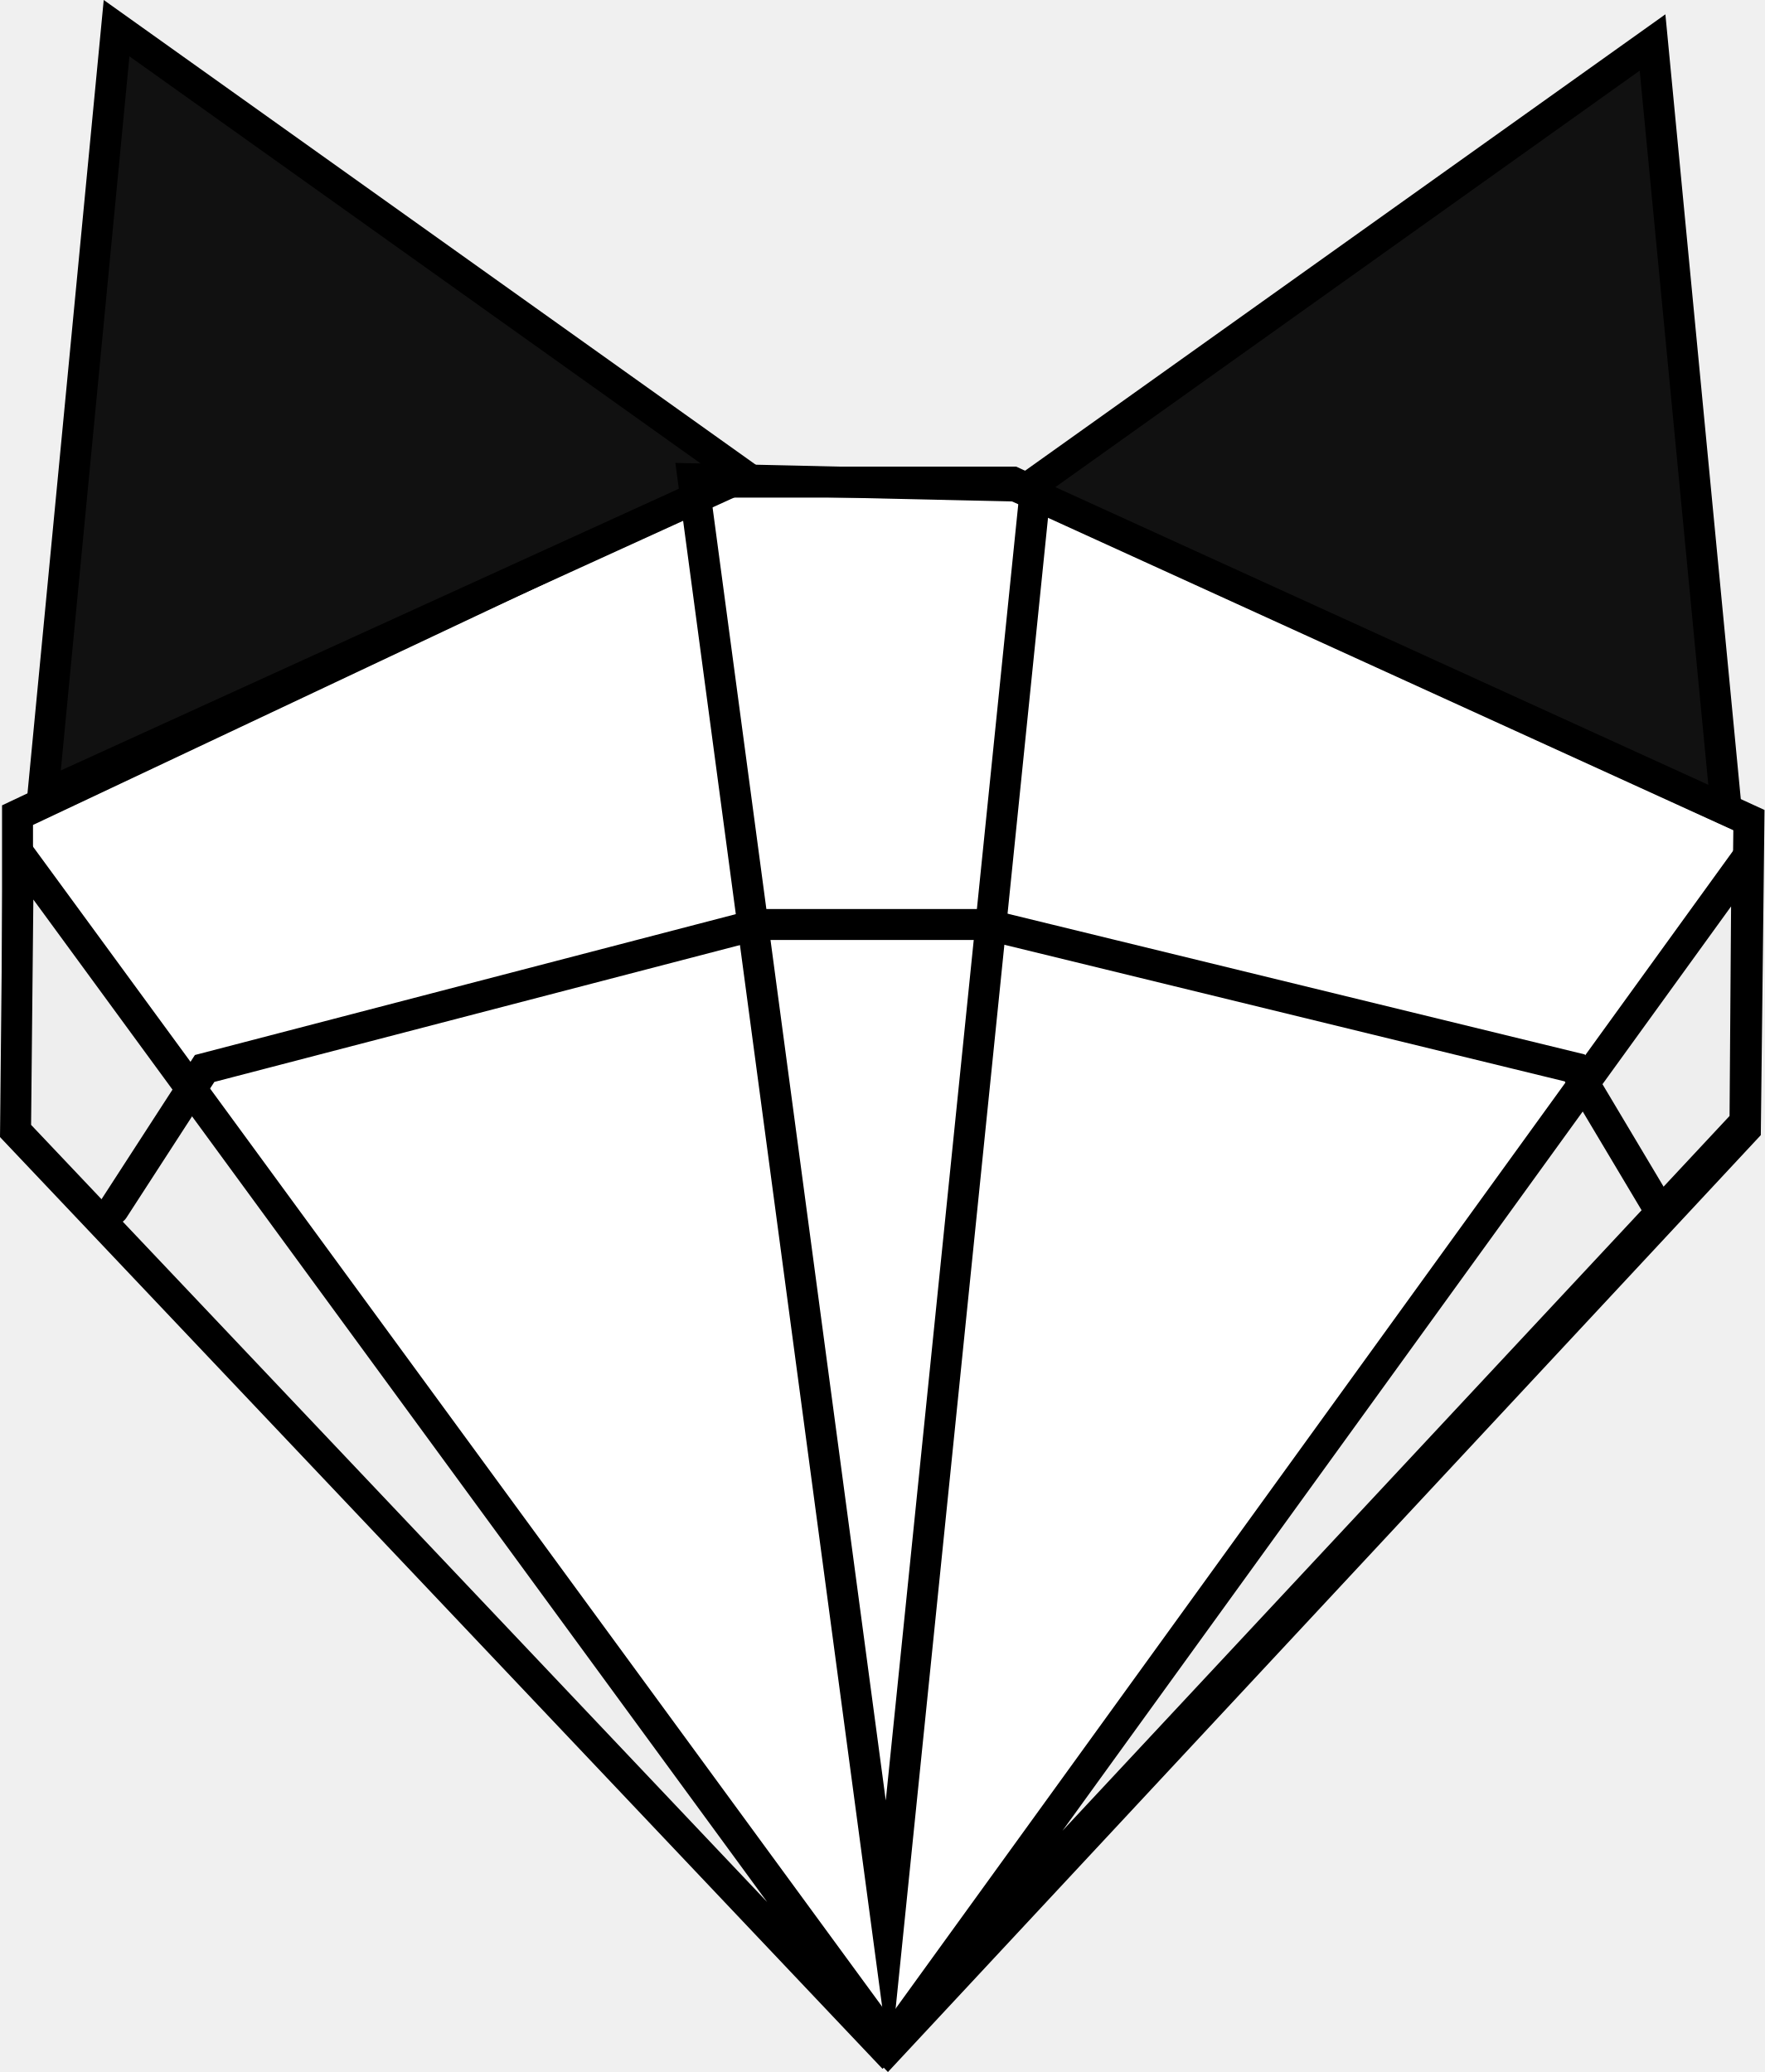
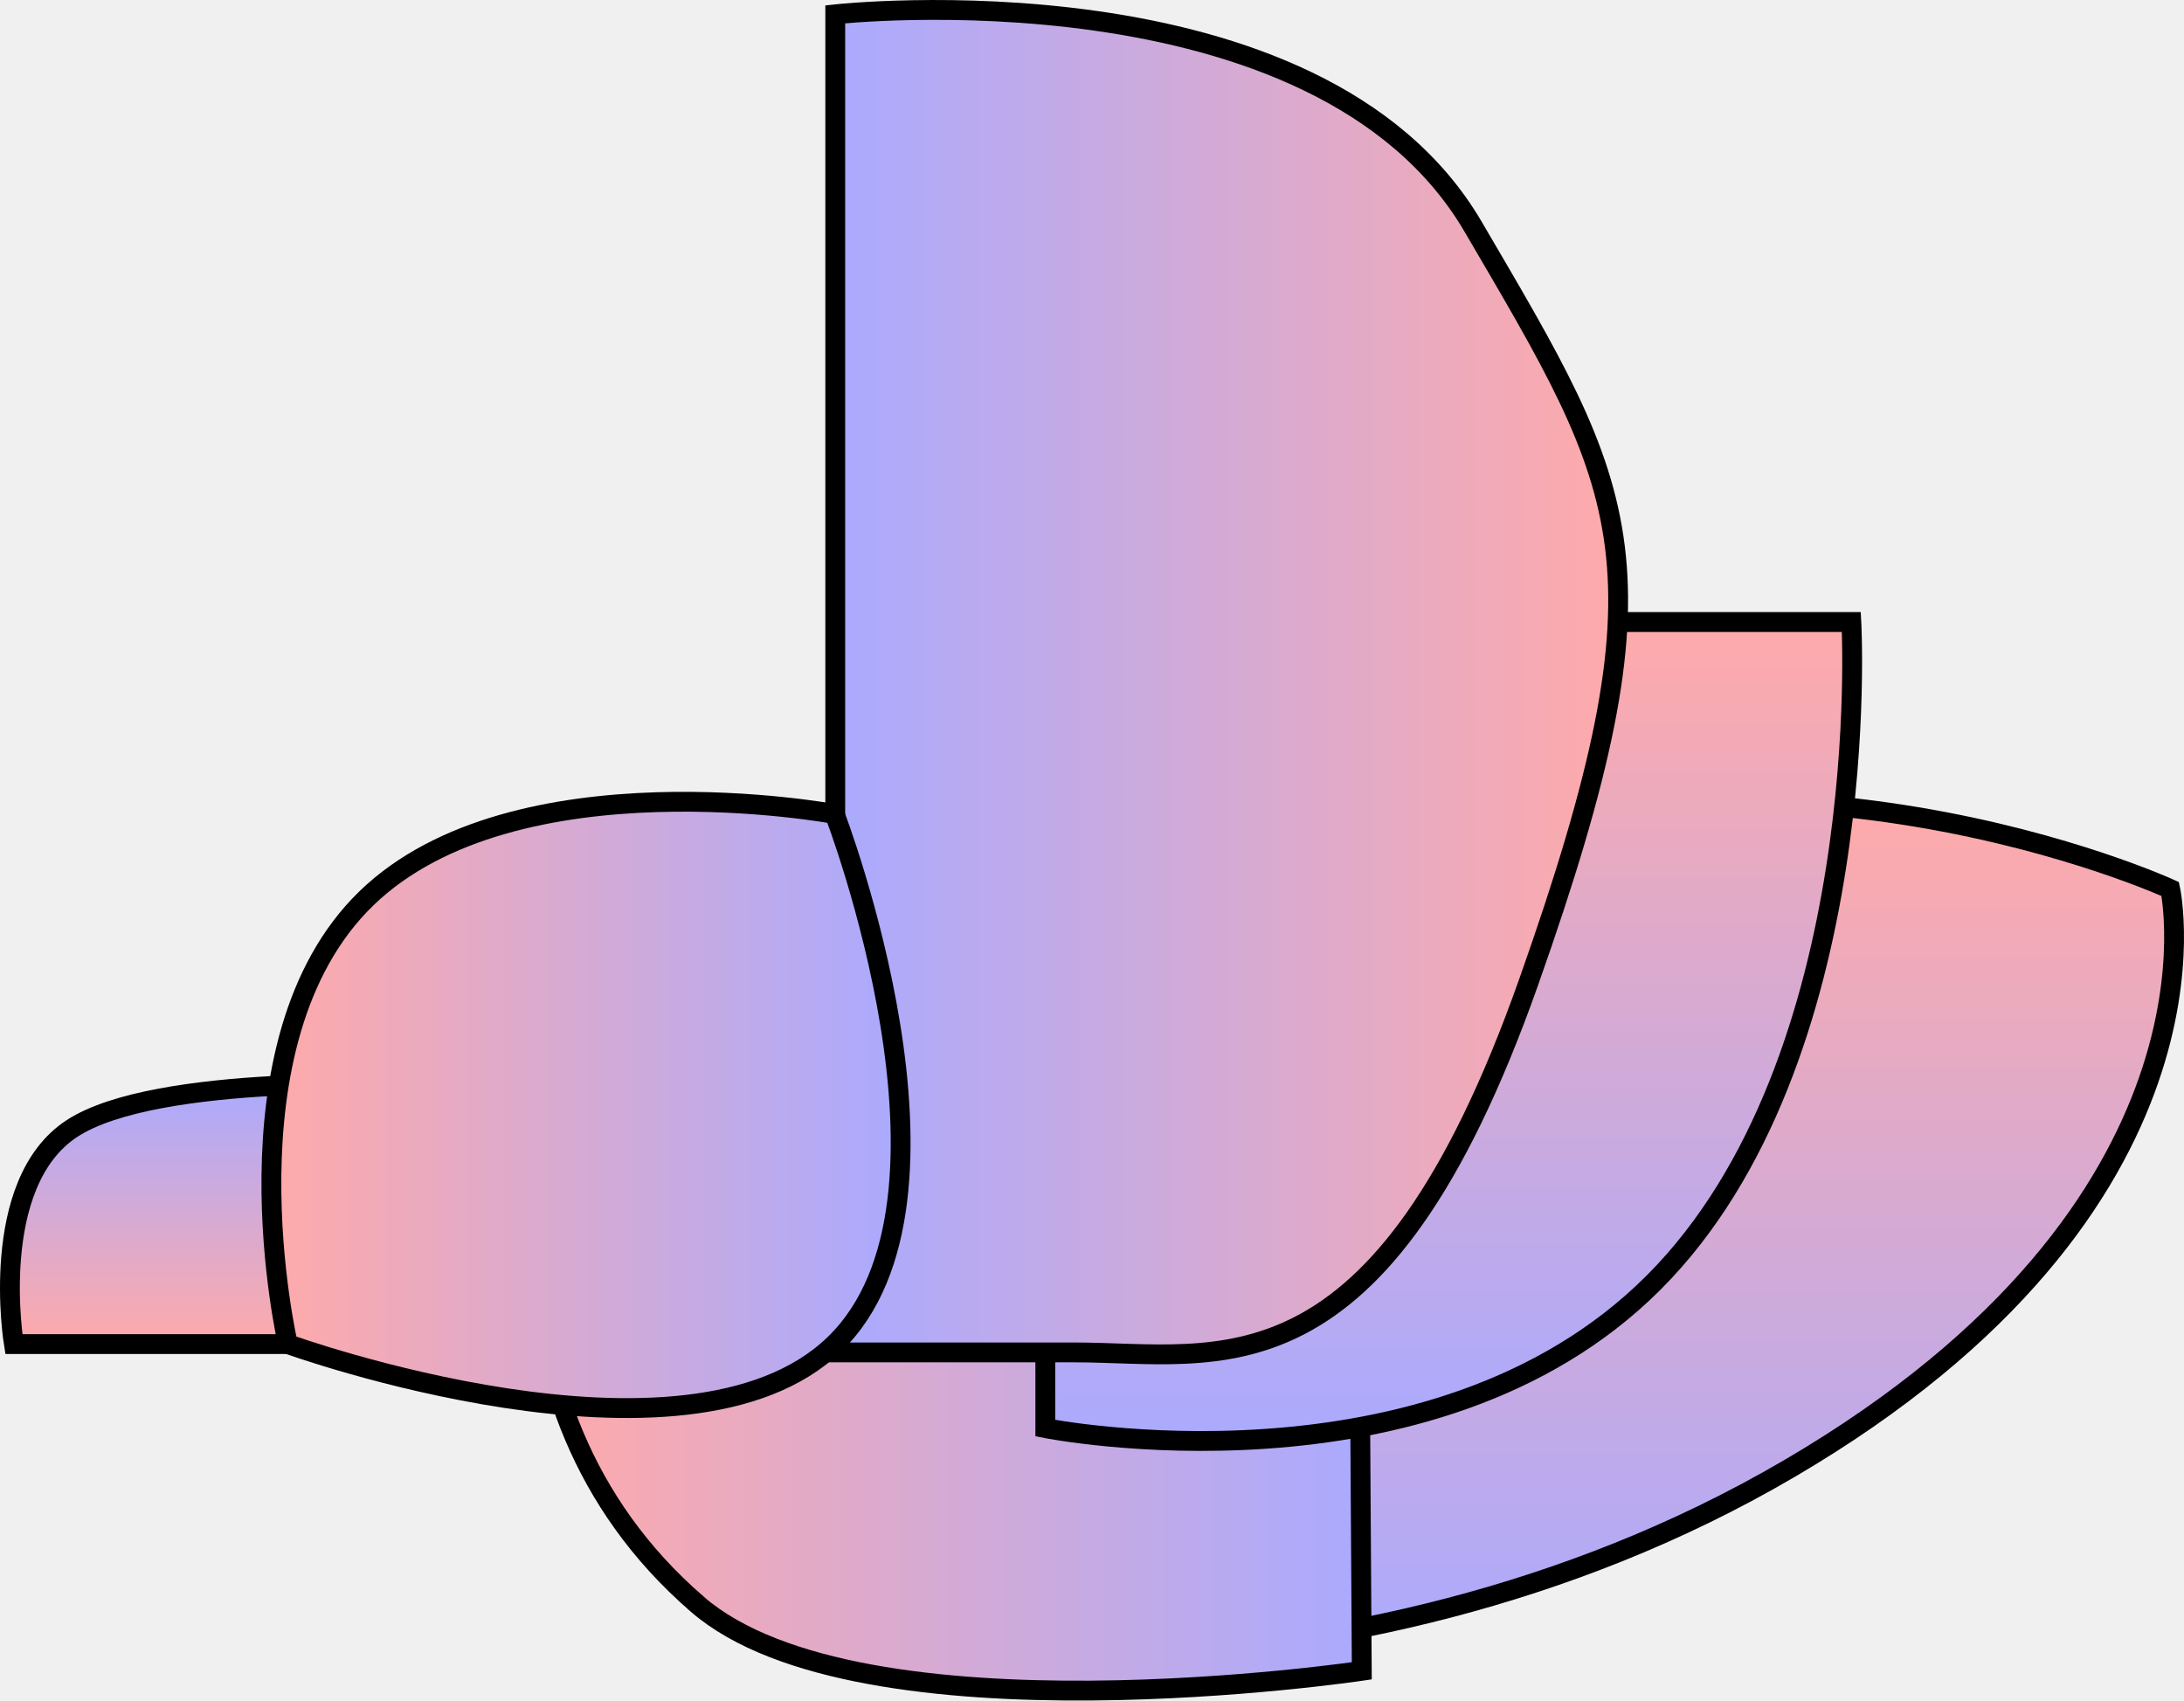
- <svg xmlns="http://www.w3.org/2000/svg" version="1.1" width="56.99" height="66.939" viewBox="0,0,56.99,66.939">
-   <g transform="translate(-185.8109,-113.8526)">
-     <g data-paper-data="{&quot;isPaintingLayer&quot;:true}" fill-rule="nonzero" stroke="#000000" stroke-width="1" stroke-linejoin="miter" stroke-miterlimit="10" stroke-dasharray="" stroke-dashoffset="0" style="mix-blend-mode: normal">
-       <path d="M186.377,150.324v-10.137l22.803,-10.759h9.342l23.775,10.911l-0.114,9.986l-27.697,29.737z" fill="#ffffff" stroke-linecap="butt" />
-       <path d="M186.313,150.39l28,29.571l27.857,-29.857l0.062,-8.529l-27.686,38.286l-28.143,-38.457z" fill="#eeeeee" stroke-linecap="round" />
-       <path d="M187.194,139.558l2.382,-24.796l20.283,14.461z" fill="#111111" stroke-linecap="butt" />
-       <path d="M218.901,129.686l20.283,-14.461l2.382,24.796z" data-paper-data="{&quot;index&quot;:null}" fill="#111111" stroke-linecap="butt" />
-       <path d="M219.26,129.57l-4.774,46.715l-6.289,-46.964z" fill="none" stroke-linecap="round" />
-       <path d="M189.475,152.92l2.945,-4.549l17.855,-4.651h7.4l18.996,4.633l2.604,4.367" fill="none" stroke-linecap="round" />
+ <svg xmlns="http://www.w3.org/2000/svg" version="1.1" width="55.063" height="42.87" viewBox="0,0,55.063,42.87">
+   <style>svg {animation: infinite a 1s;}@keyframes a {0% {rotate:0deg}50% {rotate:180deg}100% {rotate:360deg}}</style>
+   <defs>
+     <linearGradient x1="250.365" y1="178.757" x2="250.365" y2="200.408" gradientUnits="userSpaceOnUse" id="color-1">
+       <stop offset="0" stop-color="#ffaaaa" />
+       <stop offset="1" stop-color="#aaaaff" />
+     </linearGradient>
+     <linearGradient x1="217.774" y1="185.888" x2="217.774" y2="192.45" gradientUnits="userSpaceOnUse" id="color-2">
+       <stop offset="0" stop-color="#aaaaff" />
+       <stop offset="1" stop-color="#ffaaaa" />
+     </linearGradient>
+     <linearGradient x1="225.94" y1="193.539" x2="246.803" y2="193.539" gradientUnits="userSpaceOnUse" id="color-3">
+       <stop offset="0" stop-color="#ffaaaa" />
+       <stop offset="1" stop-color="#aaaaff" />
+     </linearGradient>
+     <linearGradient x1="248.995" y1="174.246" x2="248.995" y2="194.893" gradientUnits="userSpaceOnUse" id="color-4">
+       <stop offset="0" stop-color="#ffaaaa" />
+       <stop offset="1" stop-color="#aaaaff" />
+     </linearGradient>
+     <linearGradient x1="233.527" y1="175.762" x2="253.266" y2="175.762" gradientUnits="userSpaceOnUse" id="color-5">
+       <stop offset="0" stop-color="#aaaaff" />
+       <stop offset="1" stop-color="#ffaaaa" />
+     </linearGradient>
+     <linearGradient x1="219.31" y1="186.42" x2="235.175" y2="186.42" gradientUnits="userSpaceOnUse" id="color-6">
+       <stop offset="0" stop-color="#ffaaaa" />
+       <stop offset="1" stop-color="#aaaaff" />
+     </linearGradient>
+   </defs>
+   <g transform="translate(-212.4687,-158.5649)">
+     <g data-paper-data="{&quot;isPaintingLayer&quot;:true}" fill-rule="nonzero" stroke="#000000" stroke-width="0.5" stroke-linecap="butt" stroke-linejoin="miter" stroke-miterlimit="10" stroke-dasharray="" stroke-dashoffset="0" style="mix-blend-mode: normal">
+       <g>
+         <path d="M246.753,180.564c10.187,-4.294 20.431,0.413 20.431,0.413c0,0 1.755,7.963 -9.607,14.614c-11.362,6.651 -24.127,4.477 -24.127,4.477l13.054,-13.225c0,0 -0.145,-6.113 0.25,-6.279z" data-paper-data="{&quot;index&quot;:null}" fill="url(#color-1)" />
+         <path d="M222.829,192.45h-10.011c0,0 -0.669,-4.042 1.467,-5.436c2.136,-1.394 8.545,-1.1 8.545,-1.1z" fill="url(#color-2)" />
+         <path d="M230.054,199.012c-6.002,-5.184 -3.667,-13.118 -3.667,-13.118h20.321l0.094,14.793c0,0 -12.626,1.886 -16.748,-1.674z" fill="url(#color-3)" />
+         <path d="M259.145,174.246c0,0 0.621,11.047 -4.987,16.655c-5.608,5.608 -15.335,3.667 -15.335,3.667v-20.321z" data-paper-data="{&quot;index&quot;:null}" fill="url(#color-4)" />
+         <path d="M233.527,158.926c0,0 12.159,-1.347 16.081,5.353c3.922,6.7 5.148,8.464 1.393,19.067c-3.755,10.603 -7.796,9.314 -11.442,9.314c-2.418,0 -6.032,0 -6.032,0z" fill="url(#color-5)" />
+         <path d="M233.511,192.45c-3.745,3.63 -13.785,0 -13.785,0c0,0 -1.765,-7.607 1.98,-11.237c3.745,-3.63 11.805,-2.127 11.805,-2.127c0,0 3.745,9.734 0,13.364z" fill="url(#color-6)" />
+       </g>
    </g>
  </g>
</svg>
